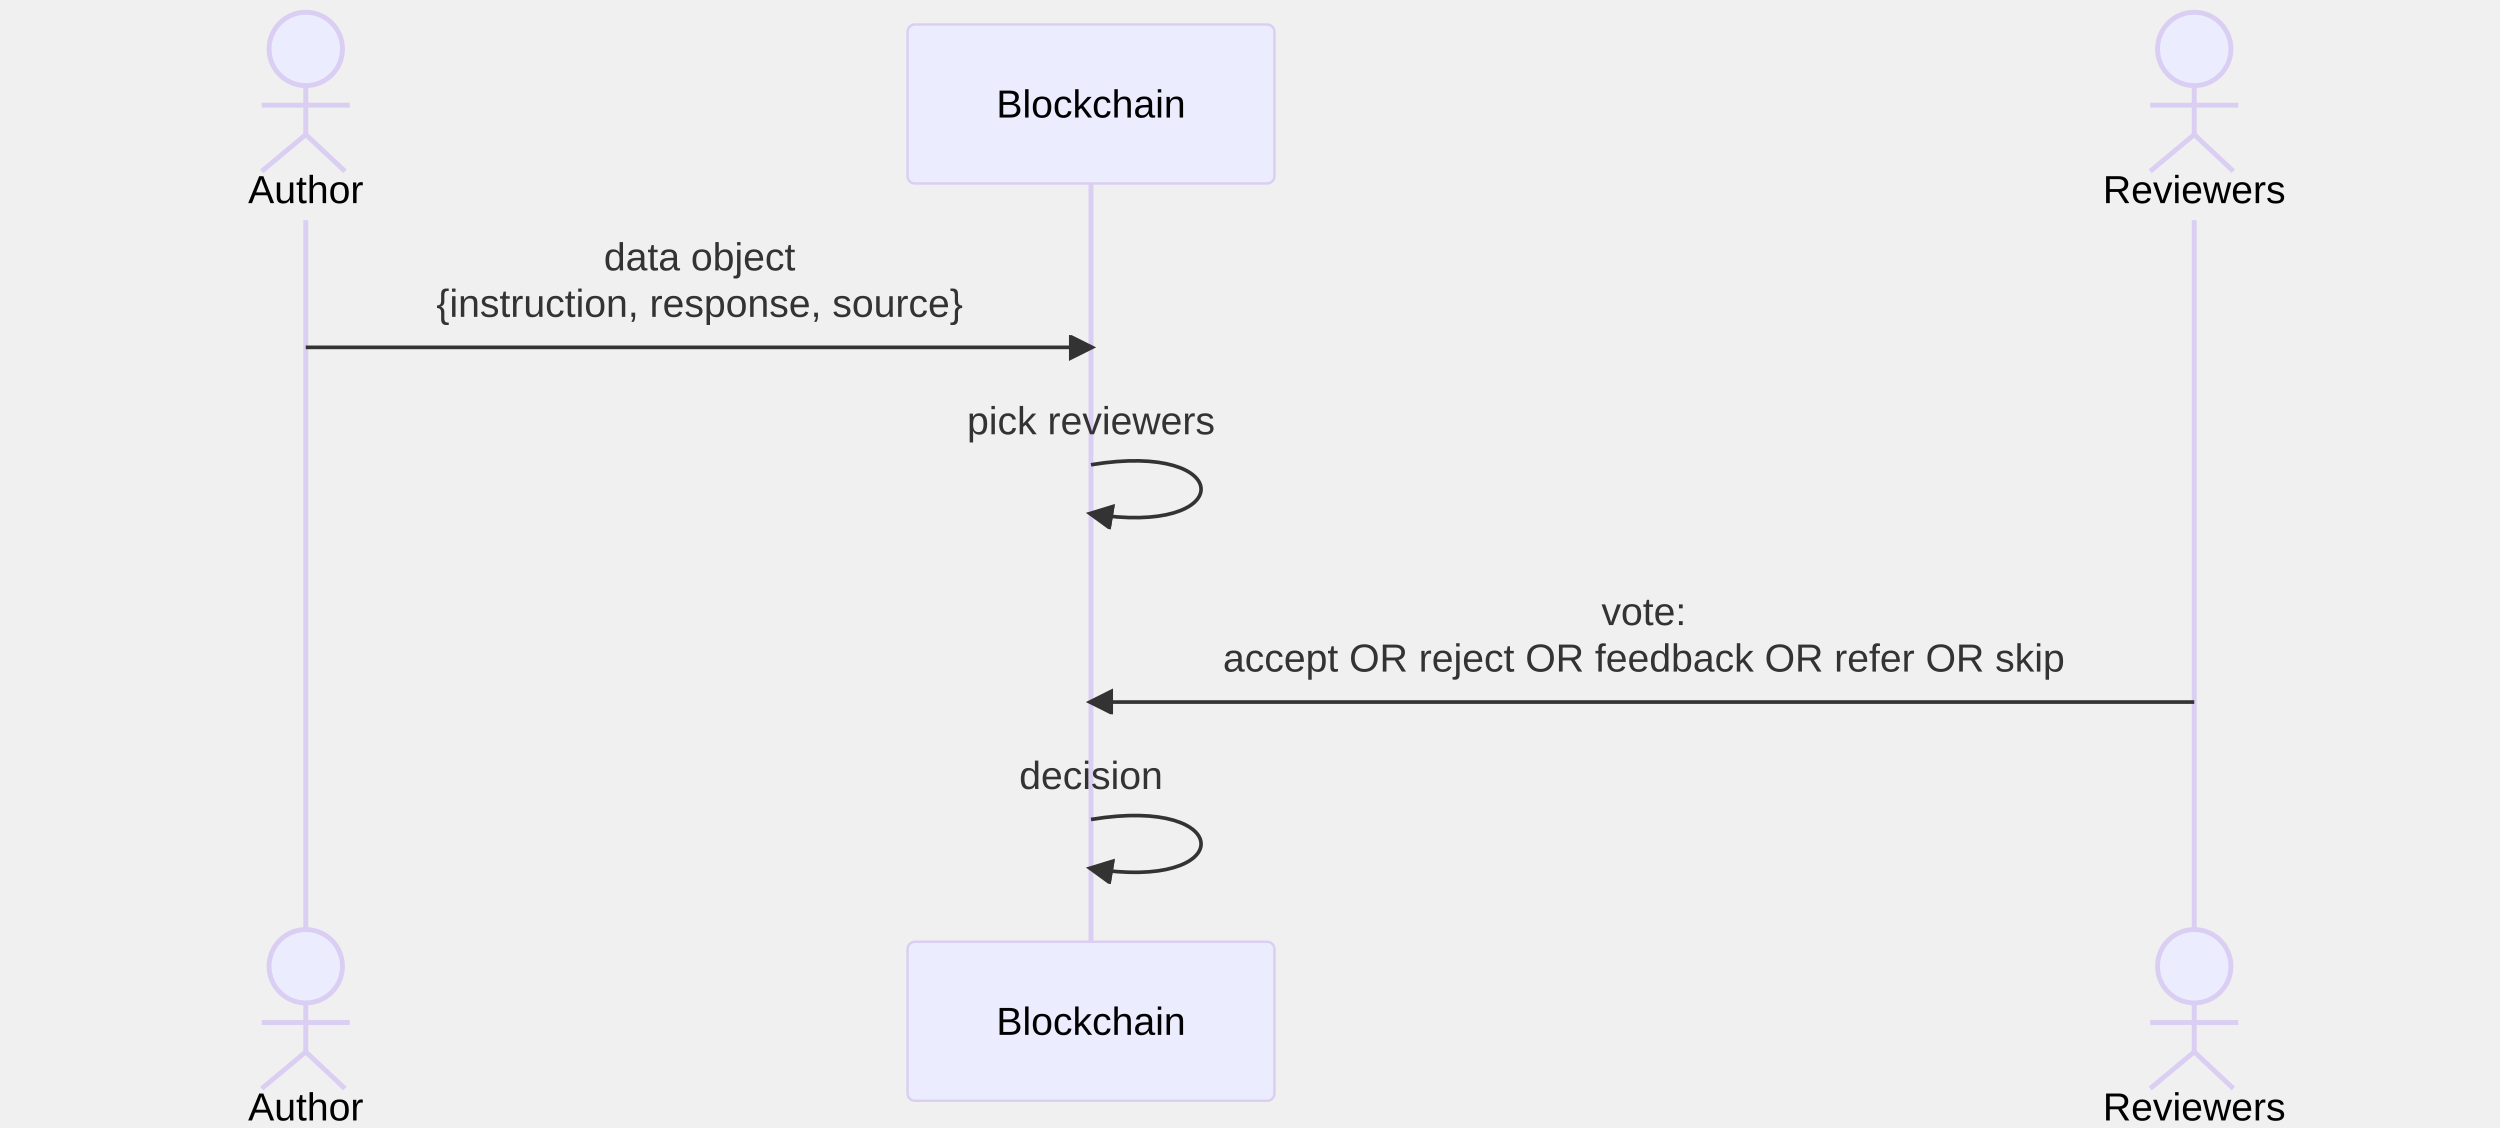
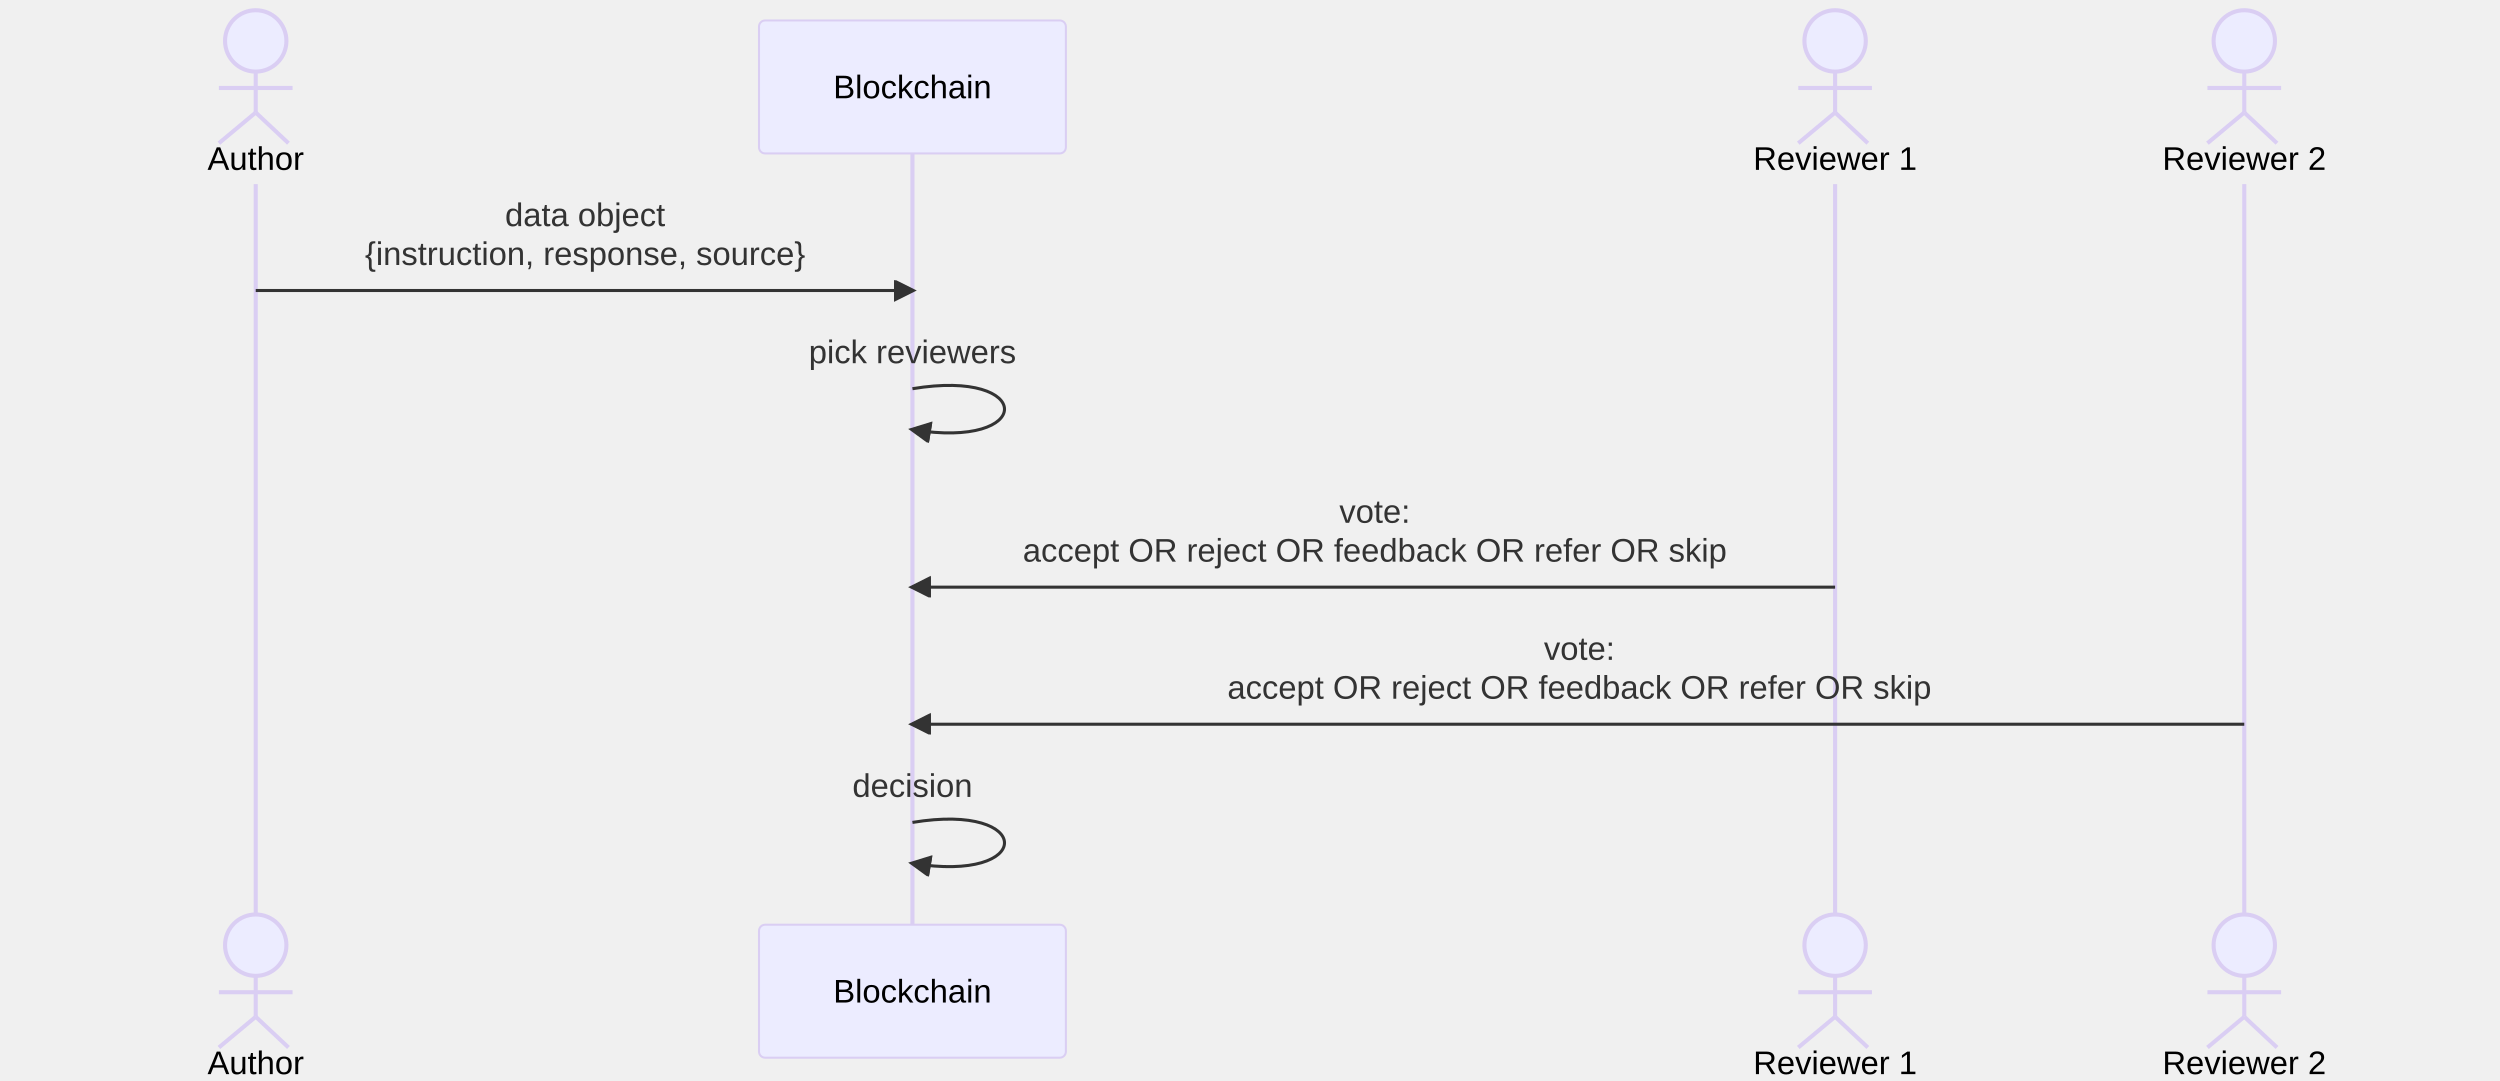
- <svg xmlns="http://www.w3.org/2000/svg" aria-roledescription="sequence" role="graphics-document document" viewBox="-50 -10 1022 461" style="max-width: 1022px; background-color: white;" width="100%" id="my-svg">
+ <svg xmlns="http://www.w3.org/2000/svg" aria-roledescription="sequence" role="graphics-document document" viewBox="-50 -10 1222 528" style="max-width: 1222px; background-color: white;" width="100%" id="my-svg">
  <g>
-     <rect class="actor" ry="3" rx="3" height="65" width="150" stroke="#666" fill="#eaeaea" y="375" x="321" />
-     <text style="text-anchor: middle; font-size: 16px; font-weight: 400;" class="actor" alignment-baseline="central" dominant-baseline="central" y="407.5" x="396">
+     <rect class="actor" ry="3" rx="3" height="65" width="150" stroke="#666" fill="#eaeaea" y="442" x="321" />
+     <text style="text-anchor: middle; font-size: 16px; font-weight: 400;" class="actor" alignment-baseline="central" dominant-baseline="central" y="474.5" x="396">
      <tspan dy="0" x="396">Blockchain</tspan>
    </text>
  </g>
  <g>
-     <line stroke="#999" stroke-width="0.5px" class="200" y2="375" x2="396" y1="5" x1="396" id="actor1" />
+     <line stroke="#999" stroke-width="0.5px" class="200" y2="442" x2="396" y1="5" x1="396" id="actor1" />
    <g id="root-1">
      <rect class="actor" ry="3" rx="3" height="65" width="150" stroke="#666" fill="#eaeaea" y="0" x="321" />
      <text style="text-anchor: middle; font-size: 16px; font-weight: 400;" class="actor" alignment-baseline="central" dominant-baseline="central" y="32.5" x="396">
        <tspan dy="0" x="396">Blockchain</tspan>
      </text>
    </g>
  </g>
  <style>#my-svg{font-family:"trebuchet ms",verdana,arial,sans-serif;font-size:16px;fill:#333;}#my-svg .error-icon{fill:#552222;}#my-svg .error-text{fill:#552222;stroke:#552222;}#my-svg .edge-thickness-normal{stroke-width:2px;}#my-svg .edge-thickness-thick{stroke-width:3.5px;}#my-svg .edge-pattern-solid{stroke-dasharray:0;}#my-svg .edge-pattern-dashed{stroke-dasharray:3;}#my-svg .edge-pattern-dotted{stroke-dasharray:2;}#my-svg .marker{fill:#333333;stroke:#333333;}#my-svg .marker.cross{stroke:#333333;}#my-svg svg{font-family:"trebuchet ms",verdana,arial,sans-serif;font-size:16px;}#my-svg .actor{stroke:hsl(259.626, 59.777%, 87.902%);fill:#ECECFF;}#my-svg text.actor&gt;tspan{fill:black;stroke:none;}#my-svg .actor-line{stroke:grey;}#my-svg .messageLine0{stroke-width:1.5;stroke-dasharray:none;stroke:#333;}#my-svg .messageLine1{stroke-width:1.5;stroke-dasharray:2,2;stroke:#333;}#my-svg #arrowhead path{fill:#333;stroke:#333;}#my-svg .sequenceNumber{fill:white;}#my-svg #sequencenumber{fill:#333;}#my-svg #crosshead path{fill:#333;stroke:#333;}#my-svg .messageText{fill:#333;stroke:none;}#my-svg .labelBox{stroke:hsl(259.626, 59.777%, 87.902%);fill:#ECECFF;}#my-svg .labelText,#my-svg .labelText&gt;tspan{fill:black;stroke:none;}#my-svg .loopText,#my-svg .loopText&gt;tspan{fill:black;stroke:none;}#my-svg .loopLine{stroke-width:2px;stroke-dasharray:2,2;stroke:hsl(259.626, 59.777%, 87.902%);fill:hsl(259.626, 59.777%, 87.902%);}#my-svg .note{stroke:#aaaa33;fill:#fff5ad;}#my-svg .noteText,#my-svg .noteText&gt;tspan{fill:black;stroke:none;}#my-svg .activation0{fill:#f4f4f4;stroke:#666;}#my-svg .activation1{fill:#f4f4f4;stroke:#666;}#my-svg .activation2{fill:#f4f4f4;stroke:#666;}#my-svg .actorPopupMenu{position:absolute;}#my-svg .actorPopupMenuPanel{position:absolute;fill:#ECECFF;box-shadow:0px 8px 16px 0px rgba(0,0,0,0.2);filter:drop-shadow(3px 5px 2px rgb(0 0 0 / 0.4));}#my-svg .actor-man line{stroke:hsl(259.626, 59.777%, 87.902%);fill:#ECECFF;}#my-svg .actor-man circle,#my-svg line{stroke:hsl(259.626, 59.777%, 87.902%);fill:#ECECFF;stroke-width:2px;}#my-svg :root{--mermaid-font-family:"trebuchet ms",verdana,arial,sans-serif;}</style>
  <g />
  <defs>
    <symbol height="24" width="24" id="computer">
      <path d="M2 2v13h20v-13h-20zm18 11h-16v-9h16v9zm-10.228 6l.466-1h3.524l.467 1h-4.457zm14.228 3h-24l2-6h2.104l-1.33 4h18.45l-1.297-4h2.073l2 6zm-5-10h-14v-7h14v7z" transform="scale(.5)" />
    </symbol>
  </defs>
  <defs>
    <symbol clip-rule="evenodd" fill-rule="evenodd" id="database">
      <path d="M12.258.001l.256.004.255.005.253.008.251.01.249.012.247.015.246.016.242.019.241.02.239.023.236.024.233.027.231.028.229.031.225.032.223.034.22.036.217.038.214.04.211.041.208.043.205.045.201.046.198.048.194.05.191.051.187.053.183.054.18.056.175.057.172.059.168.06.163.061.16.063.155.064.15.066.074.033.073.033.071.034.07.034.069.035.068.035.067.035.066.035.064.036.064.036.062.036.06.036.06.037.058.037.058.037.055.038.055.038.053.038.052.038.051.039.05.039.048.039.047.039.045.04.044.04.043.04.041.04.04.041.039.041.037.041.036.041.034.041.033.042.032.042.03.042.029.042.027.042.026.043.024.043.023.043.021.043.02.043.018.044.017.043.015.044.013.044.012.044.011.045.009.044.007.045.006.045.004.045.002.045.001.045v17l-.001.045-.002.045-.004.045-.006.045-.007.045-.009.044-.011.045-.012.044-.013.044-.015.044-.017.043-.018.044-.02.043-.021.043-.023.043-.024.043-.026.043-.027.042-.029.042-.03.042-.032.042-.033.042-.034.041-.036.041-.037.041-.039.041-.04.041-.041.04-.043.04-.044.04-.045.04-.047.039-.048.039-.05.039-.051.039-.052.038-.053.038-.055.038-.055.038-.058.037-.058.037-.06.037-.06.036-.062.036-.064.036-.064.036-.066.035-.067.035-.068.035-.069.035-.07.034-.071.034-.073.033-.074.033-.15.066-.155.064-.16.063-.163.061-.168.06-.172.059-.175.057-.18.056-.183.054-.187.053-.191.051-.194.05-.198.048-.201.046-.205.045-.208.043-.211.041-.214.04-.217.038-.22.036-.223.034-.225.032-.229.031-.231.028-.233.027-.236.024-.239.023-.241.02-.242.019-.246.016-.247.015-.249.012-.251.01-.253.008-.255.005-.256.004-.258.001-.258-.001-.256-.004-.255-.005-.253-.008-.251-.01-.249-.012-.247-.015-.245-.016-.243-.019-.241-.02-.238-.023-.236-.024-.234-.027-.231-.028-.228-.031-.226-.032-.223-.034-.22-.036-.217-.038-.214-.04-.211-.041-.208-.043-.204-.045-.201-.046-.198-.048-.195-.05-.19-.051-.187-.053-.184-.054-.179-.056-.176-.057-.172-.059-.167-.06-.164-.061-.159-.063-.155-.064-.151-.066-.074-.033-.072-.033-.072-.034-.07-.034-.069-.035-.068-.035-.067-.035-.066-.035-.064-.036-.063-.036-.062-.036-.061-.036-.06-.037-.058-.037-.057-.037-.056-.038-.055-.038-.053-.038-.052-.038-.051-.039-.049-.039-.049-.039-.046-.039-.046-.04-.044-.04-.043-.04-.041-.04-.04-.041-.039-.041-.037-.041-.036-.041-.034-.041-.033-.042-.032-.042-.03-.042-.029-.042-.027-.042-.026-.043-.024-.043-.023-.043-.021-.043-.02-.043-.018-.044-.017-.043-.015-.044-.013-.044-.012-.044-.011-.045-.009-.044-.007-.045-.006-.045-.004-.045-.002-.045-.001-.045v-17l.001-.045.002-.045.004-.045.006-.045.007-.045.009-.044.011-.045.012-.044.013-.044.015-.044.017-.043.018-.044.02-.043.021-.043.023-.043.024-.043.026-.043.027-.042.029-.042.03-.042.032-.042.033-.042.034-.041.036-.041.037-.041.039-.041.04-.041.041-.04.043-.04.044-.04.046-.04.046-.039.049-.039.049-.039.051-.039.052-.038.053-.038.055-.038.056-.038.057-.037.058-.037.06-.037.061-.036.062-.036.063-.036.064-.036.066-.035.067-.035.068-.035.069-.035.07-.034.072-.034.072-.033.074-.033.151-.066.155-.064.159-.063.164-.061.167-.06.172-.059.176-.057.179-.056.184-.054.187-.053.19-.051.195-.05.198-.048.201-.046.204-.045.208-.043.211-.041.214-.04.217-.038.22-.036.223-.034.226-.032.228-.031.231-.028.234-.027.236-.024.238-.023.241-.02.243-.019.245-.016.247-.015.249-.012.251-.01.253-.008.255-.005.256-.004.258-.001.258.001zm-9.258 20.499v.01l.001.021.003.021.004.022.005.021.006.022.007.022.009.023.01.022.011.023.012.023.013.023.015.023.016.024.017.023.018.024.019.024.021.024.022.025.023.024.024.025.052.049.056.05.061.051.066.051.07.051.075.051.079.052.084.052.088.052.092.052.097.052.102.051.105.052.11.052.114.051.119.051.123.051.127.05.131.05.135.05.139.048.144.049.147.047.152.047.155.047.16.045.163.045.167.043.171.043.176.041.178.041.183.039.187.039.19.037.194.035.197.035.202.033.204.031.209.03.212.029.216.027.219.025.222.024.226.021.23.02.233.018.236.016.24.015.243.012.246.01.249.008.253.005.256.004.259.001.26-.001.257-.004.254-.005.25-.008.247-.011.244-.012.241-.014.237-.016.233-.018.231-.021.226-.021.224-.024.22-.026.216-.027.212-.028.21-.031.205-.031.202-.034.198-.034.194-.036.191-.037.187-.039.183-.04.179-.04.175-.042.172-.043.168-.044.163-.045.16-.046.155-.046.152-.047.148-.048.143-.049.139-.049.136-.05.131-.05.126-.05.123-.051.118-.052.114-.051.11-.052.106-.052.101-.052.096-.052.092-.052.088-.053.083-.051.079-.052.074-.052.07-.051.065-.051.06-.051.056-.05.051-.05.023-.024.023-.025.021-.024.02-.024.019-.024.018-.024.017-.024.015-.023.014-.024.013-.023.012-.023.01-.023.01-.022.008-.022.006-.022.006-.022.004-.022.004-.021.001-.021.001-.021v-4.127l-.077.055-.08.053-.083.054-.085.053-.087.052-.09.052-.093.051-.095.05-.097.05-.1.049-.102.049-.105.048-.106.047-.109.047-.111.046-.114.045-.115.045-.118.044-.12.043-.122.042-.124.042-.126.041-.128.04-.13.04-.132.038-.134.038-.135.037-.138.037-.139.035-.142.035-.143.034-.144.033-.147.032-.148.031-.15.03-.151.03-.153.029-.154.027-.156.027-.158.026-.159.025-.161.024-.162.023-.163.022-.165.021-.166.02-.167.019-.169.018-.169.017-.171.016-.173.015-.173.014-.175.013-.175.012-.177.011-.178.01-.179.008-.179.008-.181.006-.182.005-.182.004-.184.003-.184.002h-.37l-.184-.002-.184-.003-.182-.004-.182-.005-.181-.006-.179-.008-.179-.008-.178-.01-.176-.011-.176-.012-.175-.013-.173-.014-.172-.015-.171-.016-.17-.017-.169-.018-.167-.019-.166-.02-.165-.021-.163-.022-.162-.023-.161-.024-.159-.025-.157-.026-.156-.027-.155-.027-.153-.029-.151-.03-.15-.03-.148-.031-.146-.032-.145-.033-.143-.034-.141-.035-.14-.035-.137-.037-.136-.037-.134-.038-.132-.038-.13-.04-.128-.04-.126-.041-.124-.042-.122-.042-.12-.044-.117-.043-.116-.045-.113-.045-.112-.046-.109-.047-.106-.047-.105-.048-.102-.049-.1-.049-.097-.05-.095-.05-.093-.052-.09-.051-.087-.052-.085-.053-.083-.054-.08-.054-.077-.054v4.127zm0-5.654v.011l.001.021.003.021.004.021.005.022.006.022.007.022.009.022.01.022.011.023.012.023.013.023.015.024.016.023.017.024.018.024.019.024.021.024.022.024.023.025.024.024.052.05.056.05.061.05.066.051.07.051.075.052.079.051.084.052.088.052.092.052.097.052.102.052.105.052.11.051.114.051.119.052.123.05.127.051.131.05.135.049.139.049.144.048.147.048.152.047.155.046.16.045.163.045.167.044.171.042.176.042.178.04.183.04.187.038.19.037.194.036.197.034.202.033.204.032.209.03.212.028.216.027.219.025.222.024.226.022.23.02.233.018.236.016.24.014.243.012.246.01.249.008.253.006.256.003.259.001.26-.001.257-.003.254-.006.25-.008.247-.01.244-.012.241-.015.237-.016.233-.018.231-.02.226-.022.224-.024.22-.025.216-.027.212-.029.21-.03.205-.032.202-.033.198-.035.194-.036.191-.037.187-.039.183-.039.179-.041.175-.042.172-.043.168-.044.163-.045.16-.045.155-.047.152-.047.148-.048.143-.048.139-.05.136-.049.131-.05.126-.051.123-.051.118-.051.114-.052.11-.052.106-.052.101-.052.096-.052.092-.052.088-.052.083-.052.079-.052.074-.051.07-.052.065-.051.06-.05.056-.051.051-.049.023-.025.023-.024.021-.025.02-.024.019-.024.018-.024.017-.024.015-.023.014-.023.013-.024.012-.022.01-.023.01-.023.008-.022.006-.022.006-.022.004-.021.004-.022.001-.021.001-.021v-4.139l-.077.054-.08.054-.083.054-.085.052-.087.053-.09.051-.093.051-.095.051-.097.05-.1.049-.102.049-.105.048-.106.047-.109.047-.111.046-.114.045-.115.044-.118.044-.12.044-.122.042-.124.042-.126.041-.128.04-.13.039-.132.039-.134.038-.135.037-.138.036-.139.036-.142.035-.143.033-.144.033-.147.033-.148.031-.15.03-.151.03-.153.028-.154.028-.156.027-.158.026-.159.025-.161.024-.162.023-.163.022-.165.021-.166.02-.167.019-.169.018-.169.017-.171.016-.173.015-.173.014-.175.013-.175.012-.177.011-.178.009-.179.009-.179.007-.181.007-.182.005-.182.004-.184.003-.184.002h-.37l-.184-.002-.184-.003-.182-.004-.182-.005-.181-.007-.179-.007-.179-.009-.178-.009-.176-.011-.176-.012-.175-.013-.173-.014-.172-.015-.171-.016-.17-.017-.169-.018-.167-.019-.166-.02-.165-.021-.163-.022-.162-.023-.161-.024-.159-.025-.157-.026-.156-.027-.155-.028-.153-.028-.151-.03-.15-.03-.148-.031-.146-.033-.145-.033-.143-.033-.141-.035-.14-.036-.137-.036-.136-.037-.134-.038-.132-.039-.13-.039-.128-.04-.126-.041-.124-.042-.122-.043-.12-.043-.117-.044-.116-.044-.113-.046-.112-.046-.109-.046-.106-.047-.105-.048-.102-.049-.1-.049-.097-.05-.095-.051-.093-.051-.09-.051-.087-.053-.085-.052-.083-.054-.08-.054-.077-.054v4.139zm0-5.666v.011l.001.02.003.022.004.021.005.022.006.021.007.022.009.023.01.022.011.023.012.023.013.023.015.023.016.024.017.024.018.023.019.024.021.025.022.024.023.024.024.025.052.05.056.05.061.05.066.051.07.051.075.052.079.051.084.052.088.052.092.052.097.052.102.052.105.051.11.052.114.051.119.051.123.051.127.05.131.05.135.05.139.049.144.048.147.048.152.047.155.046.16.045.163.045.167.043.171.043.176.042.178.04.183.04.187.038.19.037.194.036.197.034.202.033.204.032.209.03.212.028.216.027.219.025.222.024.226.021.23.02.233.018.236.017.24.014.243.012.246.01.249.008.253.006.256.003.259.001.26-.001.257-.003.254-.006.25-.008.247-.01.244-.013.241-.014.237-.016.233-.018.231-.02.226-.022.224-.024.22-.025.216-.027.212-.029.21-.03.205-.032.202-.033.198-.035.194-.036.191-.037.187-.039.183-.039.179-.041.175-.042.172-.043.168-.044.163-.045.16-.045.155-.047.152-.047.148-.048.143-.049.139-.049.136-.049.131-.051.126-.05.123-.051.118-.052.114-.051.11-.052.106-.052.101-.052.096-.052.092-.052.088-.052.083-.052.079-.052.074-.052.07-.051.065-.051.06-.051.056-.05.051-.049.023-.025.023-.025.021-.024.02-.024.019-.024.018-.024.017-.024.015-.023.014-.024.013-.023.012-.023.01-.022.01-.023.008-.022.006-.022.006-.022.004-.022.004-.021.001-.021.001-.021v-4.153l-.077.054-.08.054-.083.053-.085.053-.087.053-.09.051-.093.051-.095.051-.097.05-.1.049-.102.048-.105.048-.106.048-.109.046-.111.046-.114.046-.115.044-.118.044-.12.043-.122.043-.124.042-.126.041-.128.04-.13.039-.132.039-.134.038-.135.037-.138.036-.139.036-.142.034-.143.034-.144.033-.147.032-.148.032-.15.03-.151.03-.153.028-.154.028-.156.027-.158.026-.159.024-.161.024-.162.023-.163.023-.165.021-.166.02-.167.019-.169.018-.169.017-.171.016-.173.015-.173.014-.175.013-.175.012-.177.01-.178.01-.179.009-.179.007-.181.006-.182.006-.182.004-.184.003-.184.001-.185.001-.185-.001-.184-.001-.184-.003-.182-.004-.182-.006-.181-.006-.179-.007-.179-.009-.178-.01-.176-.01-.176-.012-.175-.013-.173-.014-.172-.015-.171-.016-.17-.017-.169-.018-.167-.019-.166-.02-.165-.021-.163-.023-.162-.023-.161-.024-.159-.024-.157-.026-.156-.027-.155-.028-.153-.028-.151-.03-.15-.03-.148-.032-.146-.032-.145-.033-.143-.034-.141-.034-.14-.036-.137-.036-.136-.037-.134-.038-.132-.039-.13-.039-.128-.041-.126-.041-.124-.041-.122-.043-.12-.043-.117-.044-.116-.044-.113-.046-.112-.046-.109-.046-.106-.048-.105-.048-.102-.048-.1-.05-.097-.049-.095-.051-.093-.051-.09-.052-.087-.052-.085-.053-.083-.053-.08-.054-.077-.054v4.153zm8.74-8.179l-.257.004-.254.005-.25.008-.247.011-.244.012-.241.014-.237.016-.233.018-.231.021-.226.022-.224.023-.22.026-.216.027-.212.028-.21.031-.205.032-.202.033-.198.034-.194.036-.191.038-.187.038-.183.04-.179.041-.175.042-.172.043-.168.043-.163.045-.16.046-.155.046-.152.048-.148.048-.143.048-.139.049-.136.05-.131.05-.126.051-.123.051-.118.051-.114.052-.11.052-.106.052-.101.052-.096.052-.092.052-.088.052-.083.052-.079.052-.074.051-.07.052-.065.051-.06.05-.056.05-.051.05-.023.025-.023.024-.021.024-.02.025-.019.024-.018.024-.017.023-.015.024-.014.023-.013.023-.012.023-.01.023-.01.022-.008.022-.006.023-.006.021-.004.022-.004.021-.001.021-.001.021.001.021.001.021.004.021.004.022.006.021.006.023.008.022.01.022.01.023.012.023.013.023.014.023.015.024.017.023.018.024.019.024.02.025.021.024.023.024.023.025.051.05.056.05.06.05.065.051.07.052.074.051.079.052.083.052.088.052.092.052.096.052.101.052.106.052.11.052.114.052.118.051.123.051.126.051.131.05.136.05.139.049.143.048.148.048.152.048.155.046.16.046.163.045.168.043.172.043.175.042.179.041.183.04.187.038.191.038.194.036.198.034.202.033.205.032.21.031.212.028.216.027.22.026.224.023.226.022.231.021.233.018.237.016.241.014.244.012.247.011.25.008.254.005.257.004.26.001.26-.001.257-.004.254-.005.25-.008.247-.011.244-.012.241-.014.237-.016.233-.018.231-.021.226-.022.224-.023.22-.026.216-.027.212-.028.21-.031.205-.032.202-.033.198-.034.194-.036.191-.038.187-.038.183-.04.179-.041.175-.042.172-.043.168-.043.163-.045.16-.046.155-.046.152-.048.148-.048.143-.048.139-.049.136-.05.131-.05.126-.051.123-.051.118-.051.114-.052.11-.052.106-.052.101-.052.096-.052.092-.052.088-.052.083-.052.079-.052.074-.051.07-.052.065-.051.06-.05.056-.05.051-.05.023-.025.023-.024.021-.024.02-.025.019-.024.018-.024.017-.023.015-.024.014-.023.013-.023.012-.023.01-.023.01-.022.008-.022.006-.023.006-.021.004-.022.004-.021.001-.021.001-.021-.001-.021-.001-.021-.004-.021-.004-.022-.006-.021-.006-.023-.008-.022-.01-.022-.01-.023-.012-.023-.013-.023-.014-.023-.015-.024-.017-.023-.018-.024-.019-.024-.02-.025-.021-.024-.023-.024-.023-.025-.051-.05-.056-.05-.06-.05-.065-.051-.07-.052-.074-.051-.079-.052-.083-.052-.088-.052-.092-.052-.096-.052-.101-.052-.106-.052-.11-.052-.114-.052-.118-.051-.123-.051-.126-.051-.131-.05-.136-.05-.139-.049-.143-.048-.148-.048-.152-.048-.155-.046-.16-.046-.163-.045-.168-.043-.172-.043-.175-.042-.179-.041-.183-.04-.187-.038-.191-.038-.194-.036-.198-.034-.202-.033-.205-.032-.21-.031-.212-.028-.216-.027-.22-.026-.224-.023-.226-.022-.231-.021-.233-.018-.237-.016-.241-.014-.244-.012-.247-.011-.25-.008-.254-.005-.257-.004-.26-.001-.26.001z" transform="scale(.5)" />
    </symbol>
  </defs>
  <defs>
    <symbol height="24" width="24" id="clock">
      <path d="M12 2c5.514 0 10 4.486 10 10s-4.486 10-10 10-10-4.486-10-10 4.486-10 10-10zm0-2c-6.627 0-12 5.373-12 12s5.373 12 12 12 12-5.373 12-12-5.373-12-12-12zm5.848 12.459c.202.038.202.333.001.372-1.907.361-6.045 1.111-6.547 1.111-.719 0-1.301-.582-1.301-1.301 0-.512.77-5.447 1.125-7.445.034-.192.312-.181.343.014l.985 6.238 5.394 1.011z" transform="scale(.5)" />
    </symbol>
  </defs>
  <defs>
    <marker orient="auto" markerHeight="12" markerWidth="12" markerUnits="userSpaceOnUse" refY="5" refX="9" id="arrowhead">
      <path d="M 0 0 L 10 5 L 0 10 z" />
    </marker>
  </defs>
  <defs>
    <marker refY="5" refX="4" orient="auto" markerHeight="8" markerWidth="15" id="crosshead">
      <path style="stroke-dasharray: 0, 0;" d="M 1,2 L 6,7 M 6,2 L 1,7" stroke-width="1pt" stroke="#000000" fill="none" />
    </marker>
  </defs>
  <defs>
    <marker orient="auto" markerHeight="28" markerWidth="20" refY="7" refX="18" id="filled-head">
      <path d="M 18,7 L9,13 L14,7 L9,1 Z" />
    </marker>
  </defs>
  <defs>
    <marker orient="auto" markerHeight="40" markerWidth="60" refY="15" refX="15" id="sequencenumber">
      <circle r="6" cy="15" cx="15" />
    </marker>
  </defs>
-   <line stroke="#999" stroke-width="0.5px" class="200" y2="375" x2="75" y1="80" x1="75" id="actor0" />
+   <line stroke="#999" stroke-width="0.5px" class="200" y2="442" x2="75" y1="80" x1="75" id="actor0" />
  <g class="actor-man">
    <line y2="45" x2="75" y1="25" x1="75" id="actor-man-torso0" />
    <line y2="33" x2="93" y1="33" x1="57" id="actor-man-arms0" />
    <line y2="45" x2="75" y1="60" x1="57" />
    <line y2="60" x2="91" y1="45" x1="75" />
    <circle height="65" width="150" r="15" cy="10" cx="75" />
    <text style="text-anchor: middle; font-size: 16px; font-weight: 400;" class="actor" alignment-baseline="central" dominant-baseline="central" y="67.5" x="75">
      <tspan dy="0" x="75">Author</tspan>
    </text>
  </g>
-   <line stroke="#999" stroke-width="0.5px" class="200" y2="375" x2="847" y1="80" x1="847" id="actor2" />
+   <line stroke="#999" stroke-width="0.5px" class="200" y2="442" x2="847" y1="80" x1="847" id="actor2" />
  <g class="actor-man">
    <line y2="45" x2="847" y1="25" x1="847" id="actor-man-torso2" />
    <line y2="33" x2="865" y1="33" x1="829" id="actor-man-arms2" />
    <line y2="45" x2="847" y1="60" x1="829" />
    <line y2="60" x2="863" y1="45" x1="847" />
    <circle height="65" width="150" r="15" cy="10" cx="847" />
    <text style="text-anchor: middle; font-size: 16px; font-weight: 400;" class="actor" alignment-baseline="central" dominant-baseline="central" y="67.5" x="847">
-       <tspan dy="0" x="847">Reviewers</tspan>
+       <tspan dy="0" x="847">Reviewer 1</tspan>
+     </text>
+   </g>
+   <line stroke="#999" stroke-width="0.5px" class="200" y2="442" x2="1047" y1="80" x1="1047" id="actor3" />
+   <g class="actor-man">
+     <line y2="45" x2="1047" y1="25" x1="1047" id="actor-man-torso3" />
+     <line y2="33" x2="1065" y1="33" x1="1029" id="actor-man-arms3" />
+     <line y2="45" x2="1047" y1="60" x1="1029" />
+     <line y2="60" x2="1063" y1="45" x1="1047" />
+     <circle height="65" width="150" r="15" cy="10" cx="1047" />
+     <text style="text-anchor: middle; font-size: 16px; font-weight: 400;" class="actor" alignment-baseline="central" dominant-baseline="central" y="67.5" x="1047">
+       <tspan dy="0" x="1047">Reviewer 2</tspan>
    </text>
  </g>
  <text style="font-size: 16px; font-weight: 400;" dy="1em" class="messageText" alignment-baseline="middle" dominant-baseline="middle" text-anchor="middle" y="80" x="236">data object</text>
  <text style="font-size: 16px; font-weight: 400;" dy="1em" class="messageText" alignment-baseline="middle" dominant-baseline="middle" text-anchor="middle" y="99" x="236">{instruction, response, source}</text>
  <line style="fill: none;" marker-end="url(#arrowhead)" stroke="none" stroke-width="2" class="messageLine0" y2="132" x2="396" y1="132" x1="75" />
  <text style="font-size: 16px; font-weight: 400;" dy="1em" class="messageText" alignment-baseline="middle" dominant-baseline="middle" text-anchor="middle" y="147" x="396">pick reviewers</text>
  <path style="fill: none;" marker-end="url(#arrowhead)" stroke="none" stroke-width="2" class="messageLine0" d="M 396,180 C 456,170 456,210 396,200" />
  <text style="font-size: 16px; font-weight: 400;" dy="1em" class="messageText" alignment-baseline="middle" dominant-baseline="middle" text-anchor="middle" y="225" x="622">vote:</text>
  <text style="font-size: 16px; font-weight: 400;" dy="1em" class="messageText" alignment-baseline="middle" dominant-baseline="middle" text-anchor="middle" y="244" x="622">accept OR reject OR feedback OR refer OR skip</text>
  <line style="fill: none;" marker-end="url(#arrowhead)" stroke="none" stroke-width="2" class="messageLine0" y2="277" x2="396" y1="277" x1="847" />
-   <text style="font-size: 16px; font-weight: 400;" dy="1em" class="messageText" alignment-baseline="middle" dominant-baseline="middle" text-anchor="middle" y="292" x="396">decision</text>
-   <path style="fill: none;" marker-end="url(#arrowhead)" stroke="none" stroke-width="2" class="messageLine0" d="M 396,325 C 456,315 456,355 396,345" />
+   <text style="font-size: 16px; font-weight: 400;" dy="1em" class="messageText" alignment-baseline="middle" dominant-baseline="middle" text-anchor="middle" y="292" x="722">vote:</text>
+   <text style="font-size: 16px; font-weight: 400;" dy="1em" class="messageText" alignment-baseline="middle" dominant-baseline="middle" text-anchor="middle" y="311" x="722">accept OR reject OR feedback OR refer OR skip</text>
+   <line style="fill: none;" marker-end="url(#arrowhead)" stroke="none" stroke-width="2" class="messageLine0" y2="344" x2="396" y1="344" x1="1047" />
+   <text style="font-size: 16px; font-weight: 400;" dy="1em" class="messageText" alignment-baseline="middle" dominant-baseline="middle" text-anchor="middle" y="359" x="396">decision</text>
+   <path style="fill: none;" marker-end="url(#arrowhead)" stroke="none" stroke-width="2" class="messageLine0" d="M 396,392 C 456,382 456,422 396,412" />
  <g class="actor-man">
-     <line y2="420" x2="75" y1="400" x1="75" id="actor-man-torso2" />
-     <line y2="408" x2="93" y1="408" x1="57" id="actor-man-arms2" />
-     <line y2="420" x2="75" y1="435" x1="57" />
-     <line y2="435" x2="91" y1="420" x1="75" />
-     <circle height="65" width="150" r="15" cy="385" cx="75" />
-     <text style="text-anchor: middle; font-size: 16px; font-weight: 400;" class="actor" alignment-baseline="central" dominant-baseline="central" y="442.5" x="75">
+     <line y2="487" x2="75" y1="467" x1="75" id="actor-man-torso3" />
+     <line y2="475" x2="93" y1="475" x1="57" id="actor-man-arms3" />
+     <line y2="487" x2="75" y1="502" x1="57" />
+     <line y2="502" x2="91" y1="487" x1="75" />
+     <circle height="65" width="150" r="15" cy="452" cx="75" />
+     <text style="text-anchor: middle; font-size: 16px; font-weight: 400;" class="actor" alignment-baseline="central" dominant-baseline="central" y="509.5" x="75">
      <tspan dy="0" x="75">Author</tspan>
    </text>
  </g>
  <g class="actor-man">
-     <line y2="420" x2="847" y1="400" x1="847" id="actor-man-torso2" />
-     <line y2="408" x2="865" y1="408" x1="829" id="actor-man-arms2" />
-     <line y2="420" x2="847" y1="435" x1="829" />
-     <line y2="435" x2="863" y1="420" x1="847" />
-     <circle height="65" width="150" r="15" cy="385" cx="847" />
-     <text style="text-anchor: middle; font-size: 16px; font-weight: 400;" class="actor" alignment-baseline="central" dominant-baseline="central" y="442.5" x="847">
-       <tspan dy="0" x="847">Reviewers</tspan>
+     <line y2="487" x2="847" y1="467" x1="847" id="actor-man-torso3" />
+     <line y2="475" x2="865" y1="475" x1="829" id="actor-man-arms3" />
+     <line y2="487" x2="847" y1="502" x1="829" />
+     <line y2="502" x2="863" y1="487" x1="847" />
+     <circle height="65" width="150" r="15" cy="452" cx="847" />
+     <text style="text-anchor: middle; font-size: 16px; font-weight: 400;" class="actor" alignment-baseline="central" dominant-baseline="central" y="509.5" x="847">
+       <tspan dy="0" x="847">Reviewer 1</tspan>
+     </text>
+   </g>
+   <g class="actor-man">
+     <line y2="487" x2="1047" y1="467" x1="1047" id="actor-man-torso3" />
+     <line y2="475" x2="1065" y1="475" x1="1029" id="actor-man-arms3" />
+     <line y2="487" x2="1047" y1="502" x1="1029" />
+     <line y2="502" x2="1063" y1="487" x1="1047" />
+     <circle height="65" width="150" r="15" cy="452" cx="1047" />
+     <text style="text-anchor: middle; font-size: 16px; font-weight: 400;" class="actor" alignment-baseline="central" dominant-baseline="central" y="509.5" x="1047">
+       <tspan dy="0" x="1047">Reviewer 2</tspan>
    </text>
  </g>
</svg>
